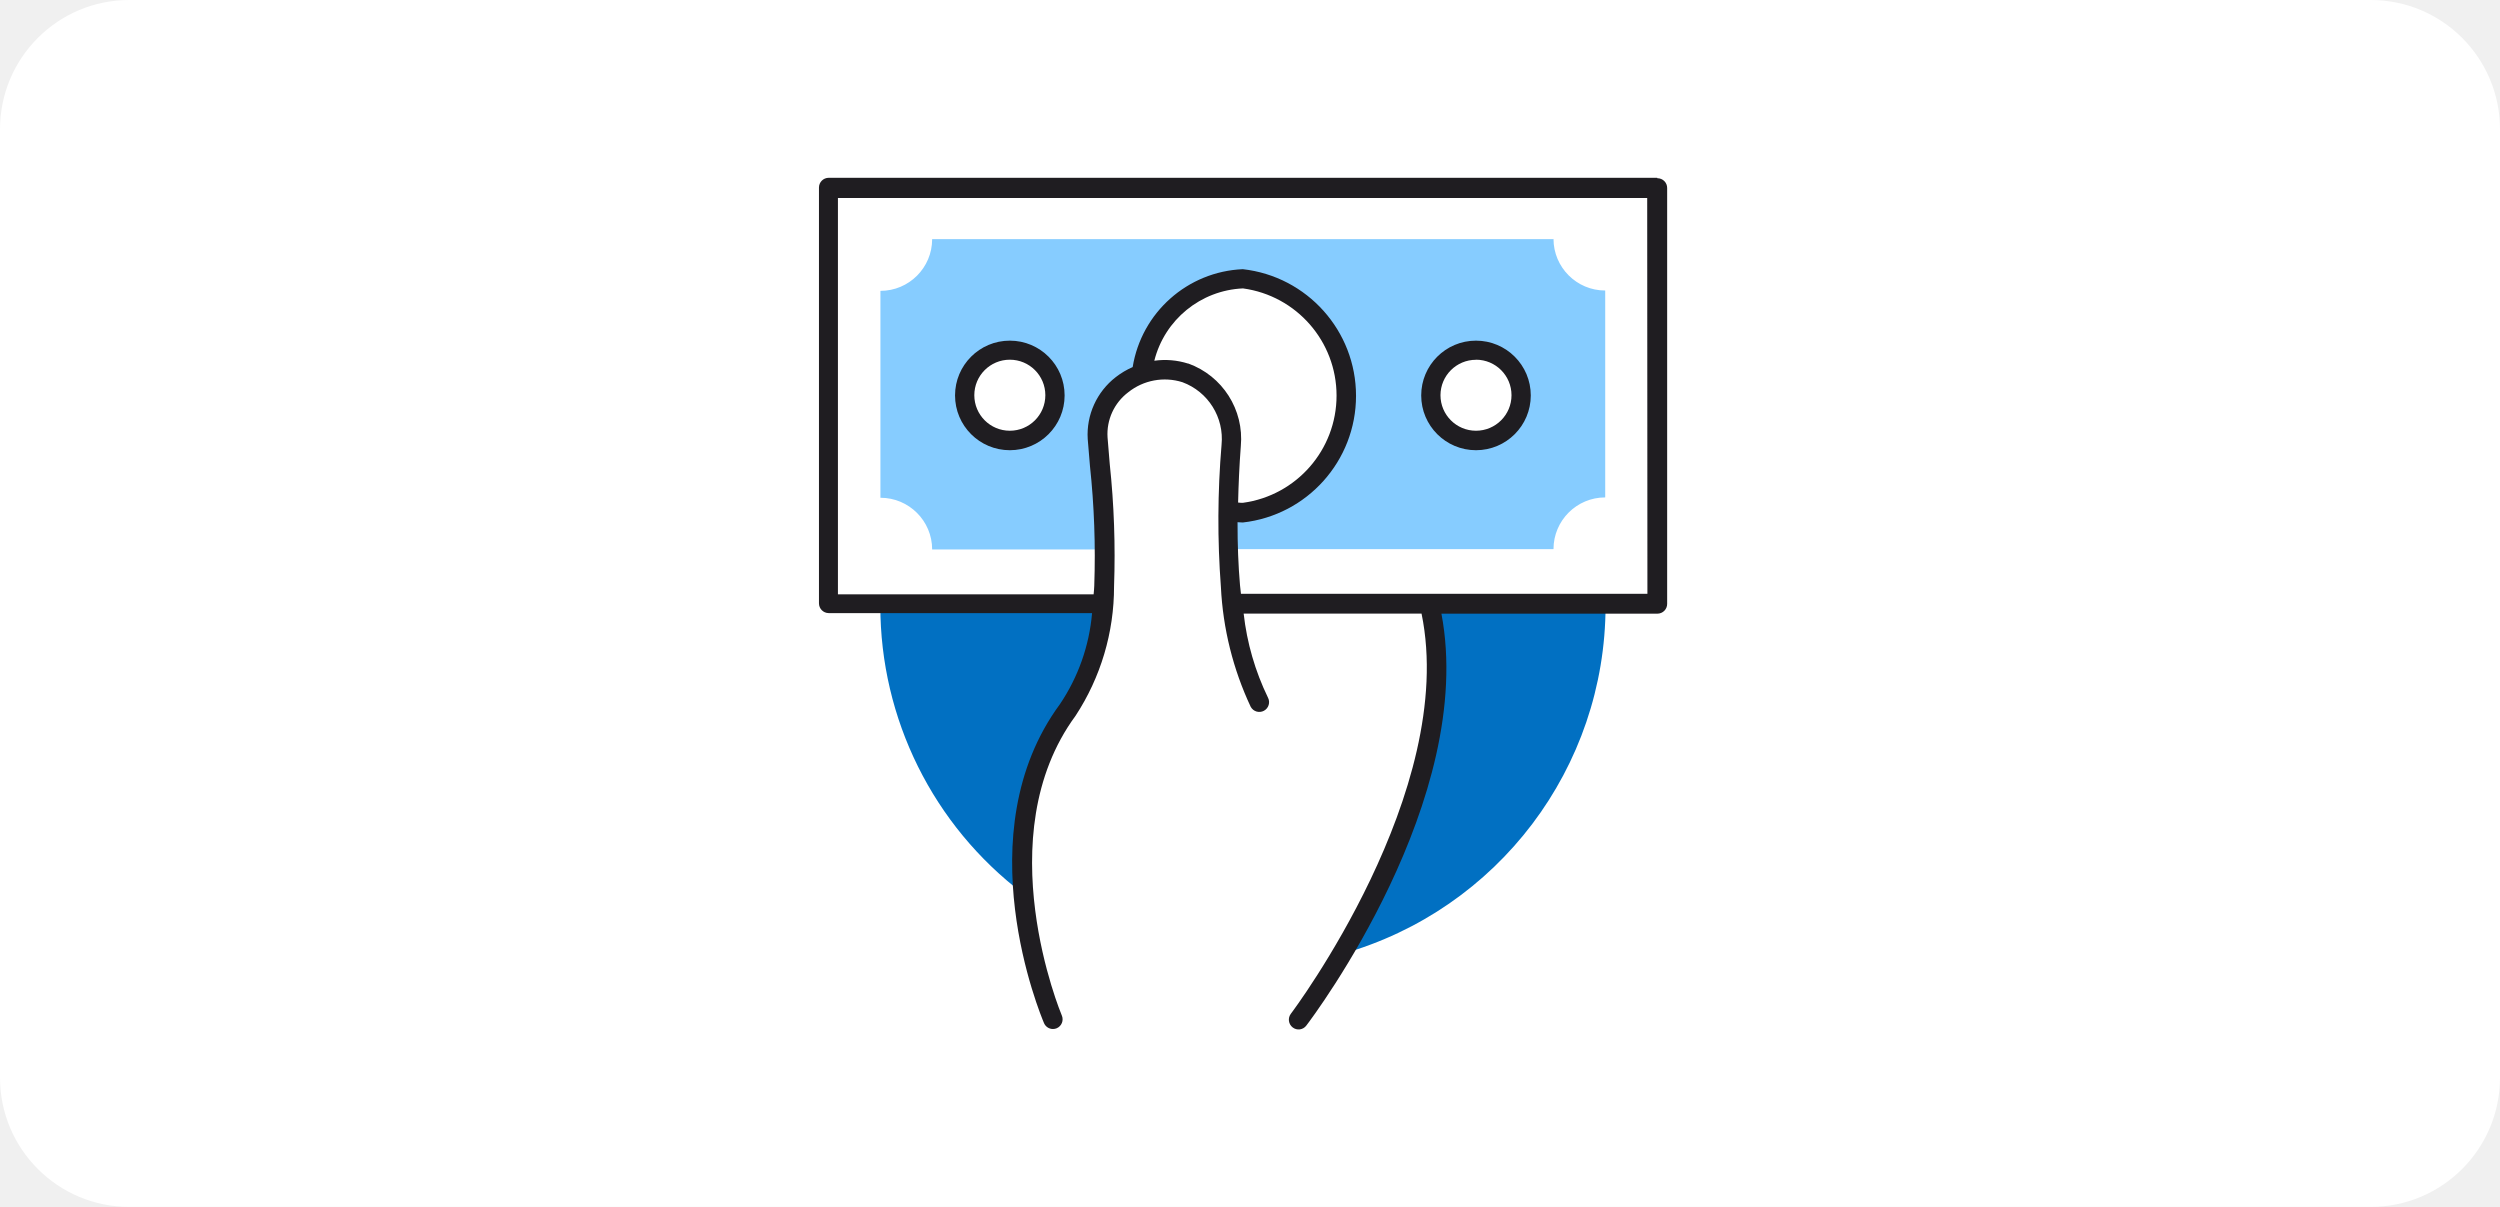
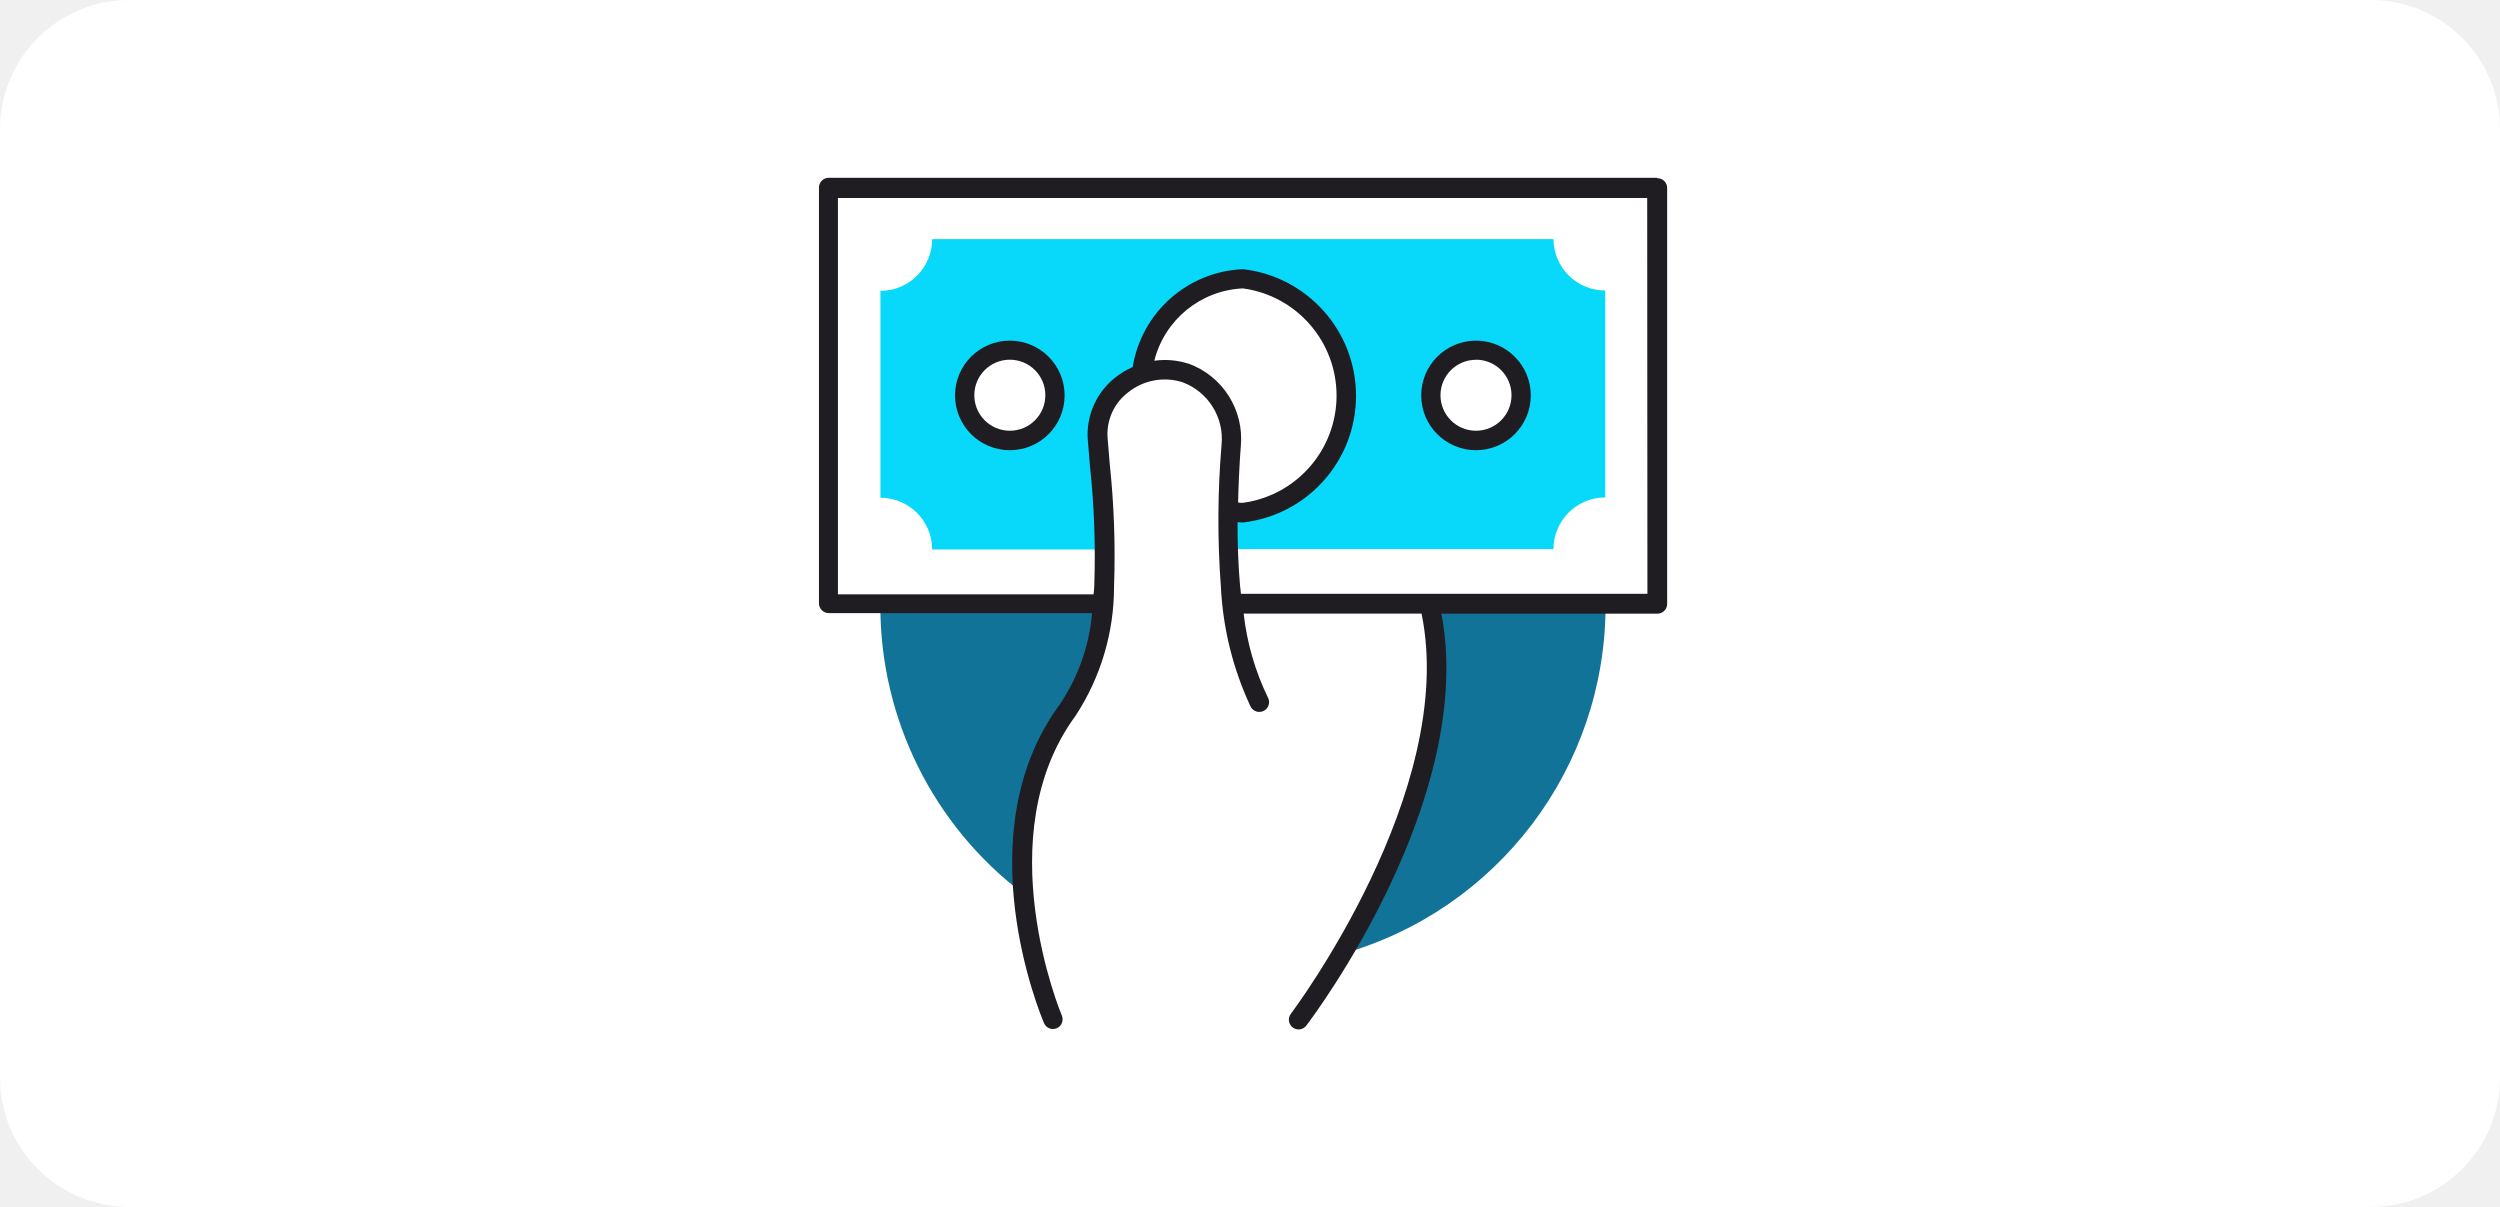
<svg xmlns="http://www.w3.org/2000/svg" id="cod" width="58" height="28" viewBox="0 0 58 28">
  <rect id="Rectangle_72" data-name="Rectangle 72" width="58" height="28" rx="3" fill="#fff" />
  <g id="Group_46" data-name="Group 46" transform="translate(19 4.125)">
    <g id="Group_40" data-name="Group 40" transform="translate(1.424 9.929)">
      <g id="Group_38" data-name="Group 38" transform="translate(10.717 0)">
-         <path id="Path_58" data-name="Path 58" d="M401.154,412.56c.689,2.86-.9,6.187-2.029,8.076a8.4,8.4,0,0,0,6.108-8.076Z" transform="translate(-399.125 -412.56)" fill="#0170c2" />
+         <path id="Path_58" data-name="Path 58" d="M401.154,412.56c.689,2.86-.9,6.187-2.029,8.076a8.4,8.4,0,0,0,6.108-8.076Z" transform="translate(-399.125 -412.56)" fill="#117397" />
      </g>
      <g id="Group_39" data-name="Group 39">
-         <path id="Path_59" data-name="Path 59" d="M392.962,419.24a6.147,6.147,0,0,1,1.027-4.22,4.921,4.921,0,0,0,.815-2.459h-5.156A8.376,8.376,0,0,0,392.962,419.24Z" transform="translate(-389.648 -412.561)" fill="#0170c2" />
+         <path id="Path_59" data-name="Path 59" d="M392.962,419.24a6.147,6.147,0,0,1,1.027-4.22,4.921,4.921,0,0,0,.815-2.459h-5.156A8.376,8.376,0,0,0,392.962,419.24Z" transform="translate(-389.648 -412.561)" fill="#117397" />
      </g>
    </g>
    <g id="Group_41" data-name="Group 41" transform="translate(1.426 1.42)">
-       <path id="Path_60" data-name="Path 60" d="M405.273,405.107H390.853a1.2,1.2,0,0,1-1.2,1.2v4.8a1.2,1.2,0,0,1,1.2,1.2h4.008c-.01-.992-.121-1.94-.17-2.62A1.485,1.485,0,0,1,395.7,408.2a2.5,2.5,0,0,1,2.36-2.2,2.716,2.716,0,0,1,0,5.4,2.2,2.2,0,0,1-.346-.03q-.007.5.009.929h7.545a1.2,1.2,0,0,1,1.2-1.2v-4.8a1.2,1.2,0,0,1-1.2-1.2Zm-12.617,4.645a1.049,1.049,0,1,1,1.051-1.049,1.05,1.05,0,0,1-1.051,1.049Zm10.815,0a1.049,1.049,0,1,1,1.051-1.049,1.05,1.05,0,0,1-1.051,1.049Z" transform="translate(-389.653 -405.104)" fill="#86ccff" />
+       <path id="Path_60" data-name="Path 60" d="M405.273,405.107H390.853a1.2,1.2,0,0,1-1.2,1.2v4.8a1.2,1.2,0,0,1,1.2,1.2h4.008c-.01-.992-.121-1.94-.17-2.62A1.485,1.485,0,0,1,395.7,408.2a2.5,2.5,0,0,1,2.36-2.2,2.716,2.716,0,0,1,0,5.4,2.2,2.2,0,0,1-.346-.03q-.007.5.009.929h7.545a1.2,1.2,0,0,1,1.2-1.2v-4.8a1.2,1.2,0,0,1-1.2-1.2Zm-12.617,4.645a1.049,1.049,0,1,1,1.051-1.049,1.05,1.05,0,0,1-1.051,1.049Zm10.815,0a1.049,1.049,0,1,1,1.051-1.049,1.05,1.05,0,0,1-1.051,1.049Z" transform="translate(-389.653 -405.104)" fill="#08d8f9" />
    </g>
    <g id="Group_45" data-name="Group 45">
      <g id="Group_42" data-name="Group 42" transform="translate(13.972 3.778)">
        <path id="Path_61" data-name="Path 61" d="M402.028,409.726a1.271,1.271,0,1,0-1.271-1.271A1.271,1.271,0,0,0,402.028,409.726Zm0-2.1a.824.824,0,1,1-.824.824A.824.824,0,0,1,402.028,407.628Z" transform="translate(-400.757 -407.184)" fill="#1f1d21" />
      </g>
      <g id="Group_43" data-name="Group 43" transform="translate(3.157 3.778)">
        <path id="Path_62" data-name="Path 62" d="M392.451,409.726a1.271,1.271,0,1,0-1.271-1.271A1.271,1.271,0,0,0,392.451,409.726Zm0-2.1a.824.824,0,1,1-.824.824.824.824,0,0,1,.824-.824Z" transform="translate(-391.18 -407.184)" fill="#1f1d21" />
      </g>
      <g id="Group_44" data-name="Group 44">
        <path id="Path_63" data-name="Path 63" d="M407.831,403.849H388.61a.226.226,0,0,0-.225.225v9.647a.227.227,0,0,0,.225.227h6.111a4.463,4.463,0,0,1-.745,2.112c-2.212,3-.446,7.22-.37,7.4a.225.225,0,0,0,.208.137.219.219,0,0,0,.088-.018.226.226,0,0,0,.118-.294c-.018-.042-1.738-4.16.318-6.955a5.463,5.463,0,0,0,.893-3,20.156,20.156,0,0,0-.1-2.841c-.02-.223-.037-.431-.051-.619a1.215,1.215,0,0,1,.481-1.046,1.358,1.358,0,0,1,1.256-.233,1.4,1.4,0,0,1,.908,1.453,20.76,20.76,0,0,0-.015,3.3,7.384,7.384,0,0,0,.691,2.777.226.226,0,0,0,.4-.214,5.987,5.987,0,0,1-.563-1.947h4.127c.848,4.114-2.991,9.231-3.032,9.283a.227.227,0,0,0,.043.318.223.223,0,0,0,.315-.043c.166-.216,3.952-5.263,3.135-9.557h5.012a.226.226,0,0,0,.225-.227v-9.648a.225.225,0,0,0-.226-.227Zm-10.882,4.31a1.777,1.777,0,0,0-.784-.066,2.222,2.222,0,0,1,2.057-1.678,2.51,2.51,0,0,1,0,4.974.719.719,0,0,1-.113-.006c.01-.419.028-.852.063-1.309a1.855,1.855,0,0,0-1.221-1.917Zm10.656,5.341h-9.43c-.007-.069-.016-.131-.022-.2-.039-.452-.058-.94-.057-1.461.041,0,.081.007.122.007a2.957,2.957,0,0,0,0-5.877,2.707,2.707,0,0,0-2.555,2.271,1.83,1.83,0,0,0-.392.233,1.686,1.686,0,0,0-.651,1.435c.014.189.031.4.052.626a19.681,19.681,0,0,1,.1,2.778c0,.067-.01.129-.015.2h-5.932v-9.195H407.6Z" transform="translate(-388.385 -403.849)" fill="#1f1d21" />
      </g>
    </g>
  </g>
</svg>
